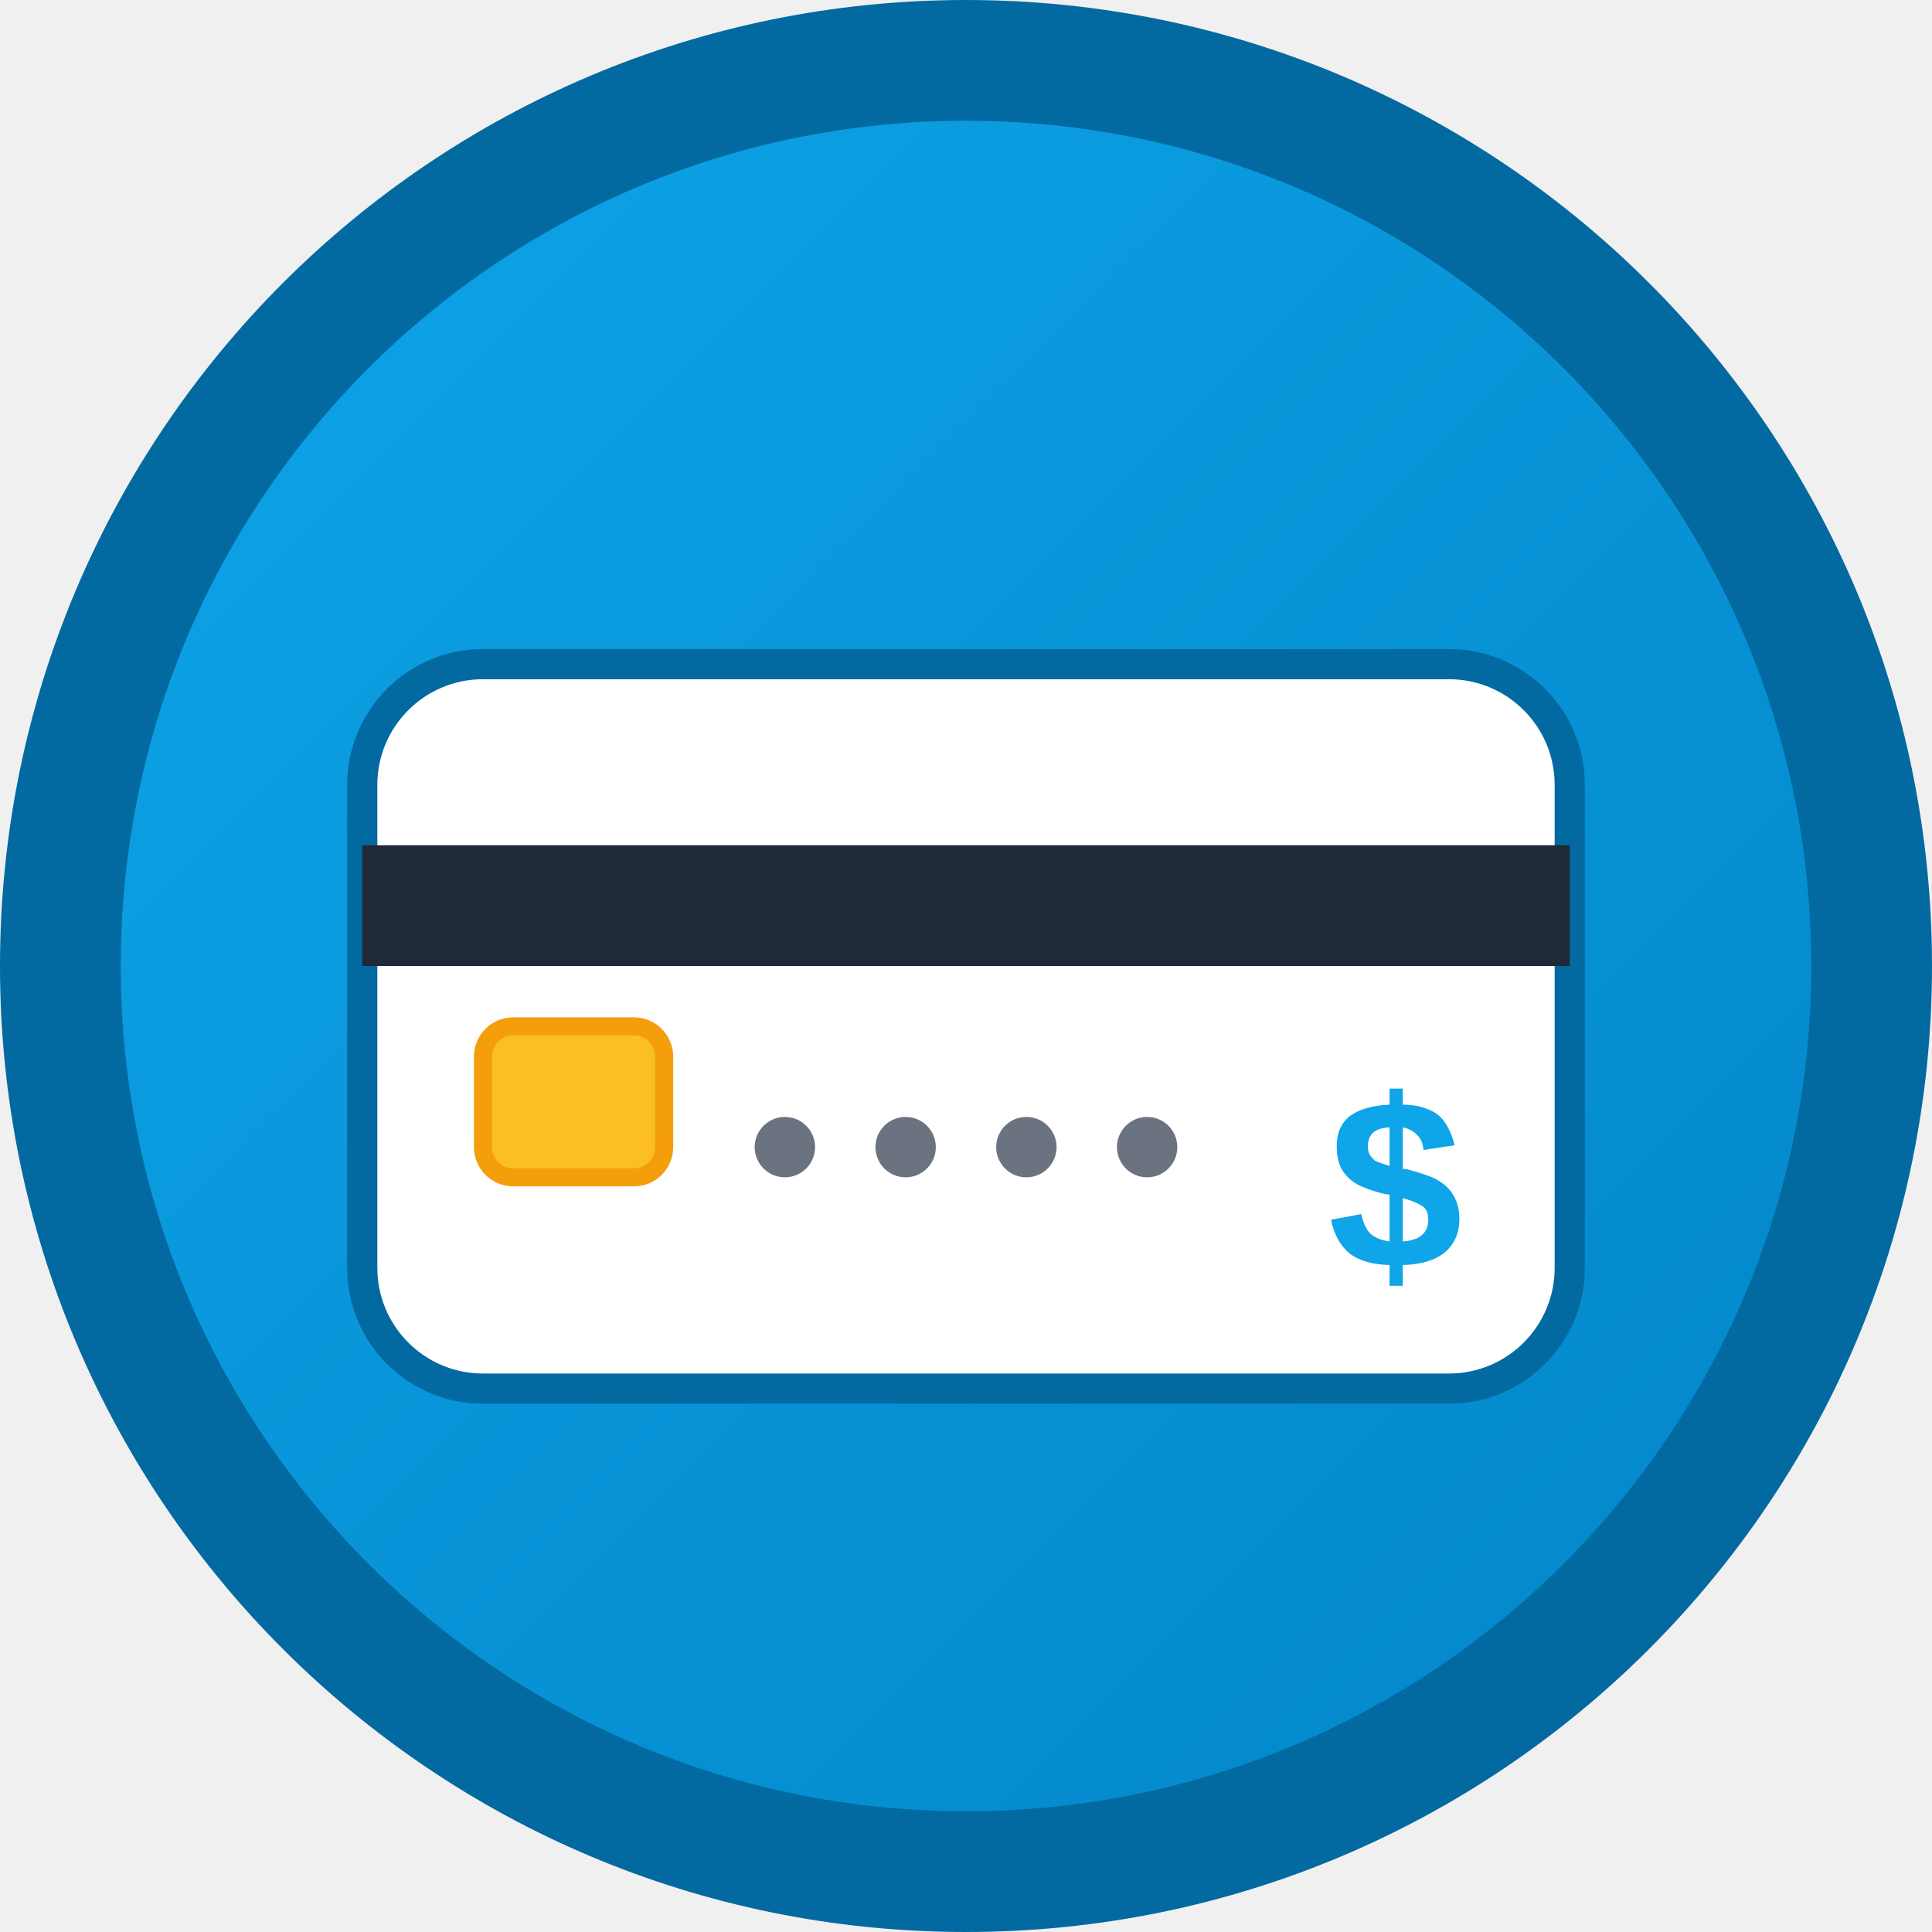
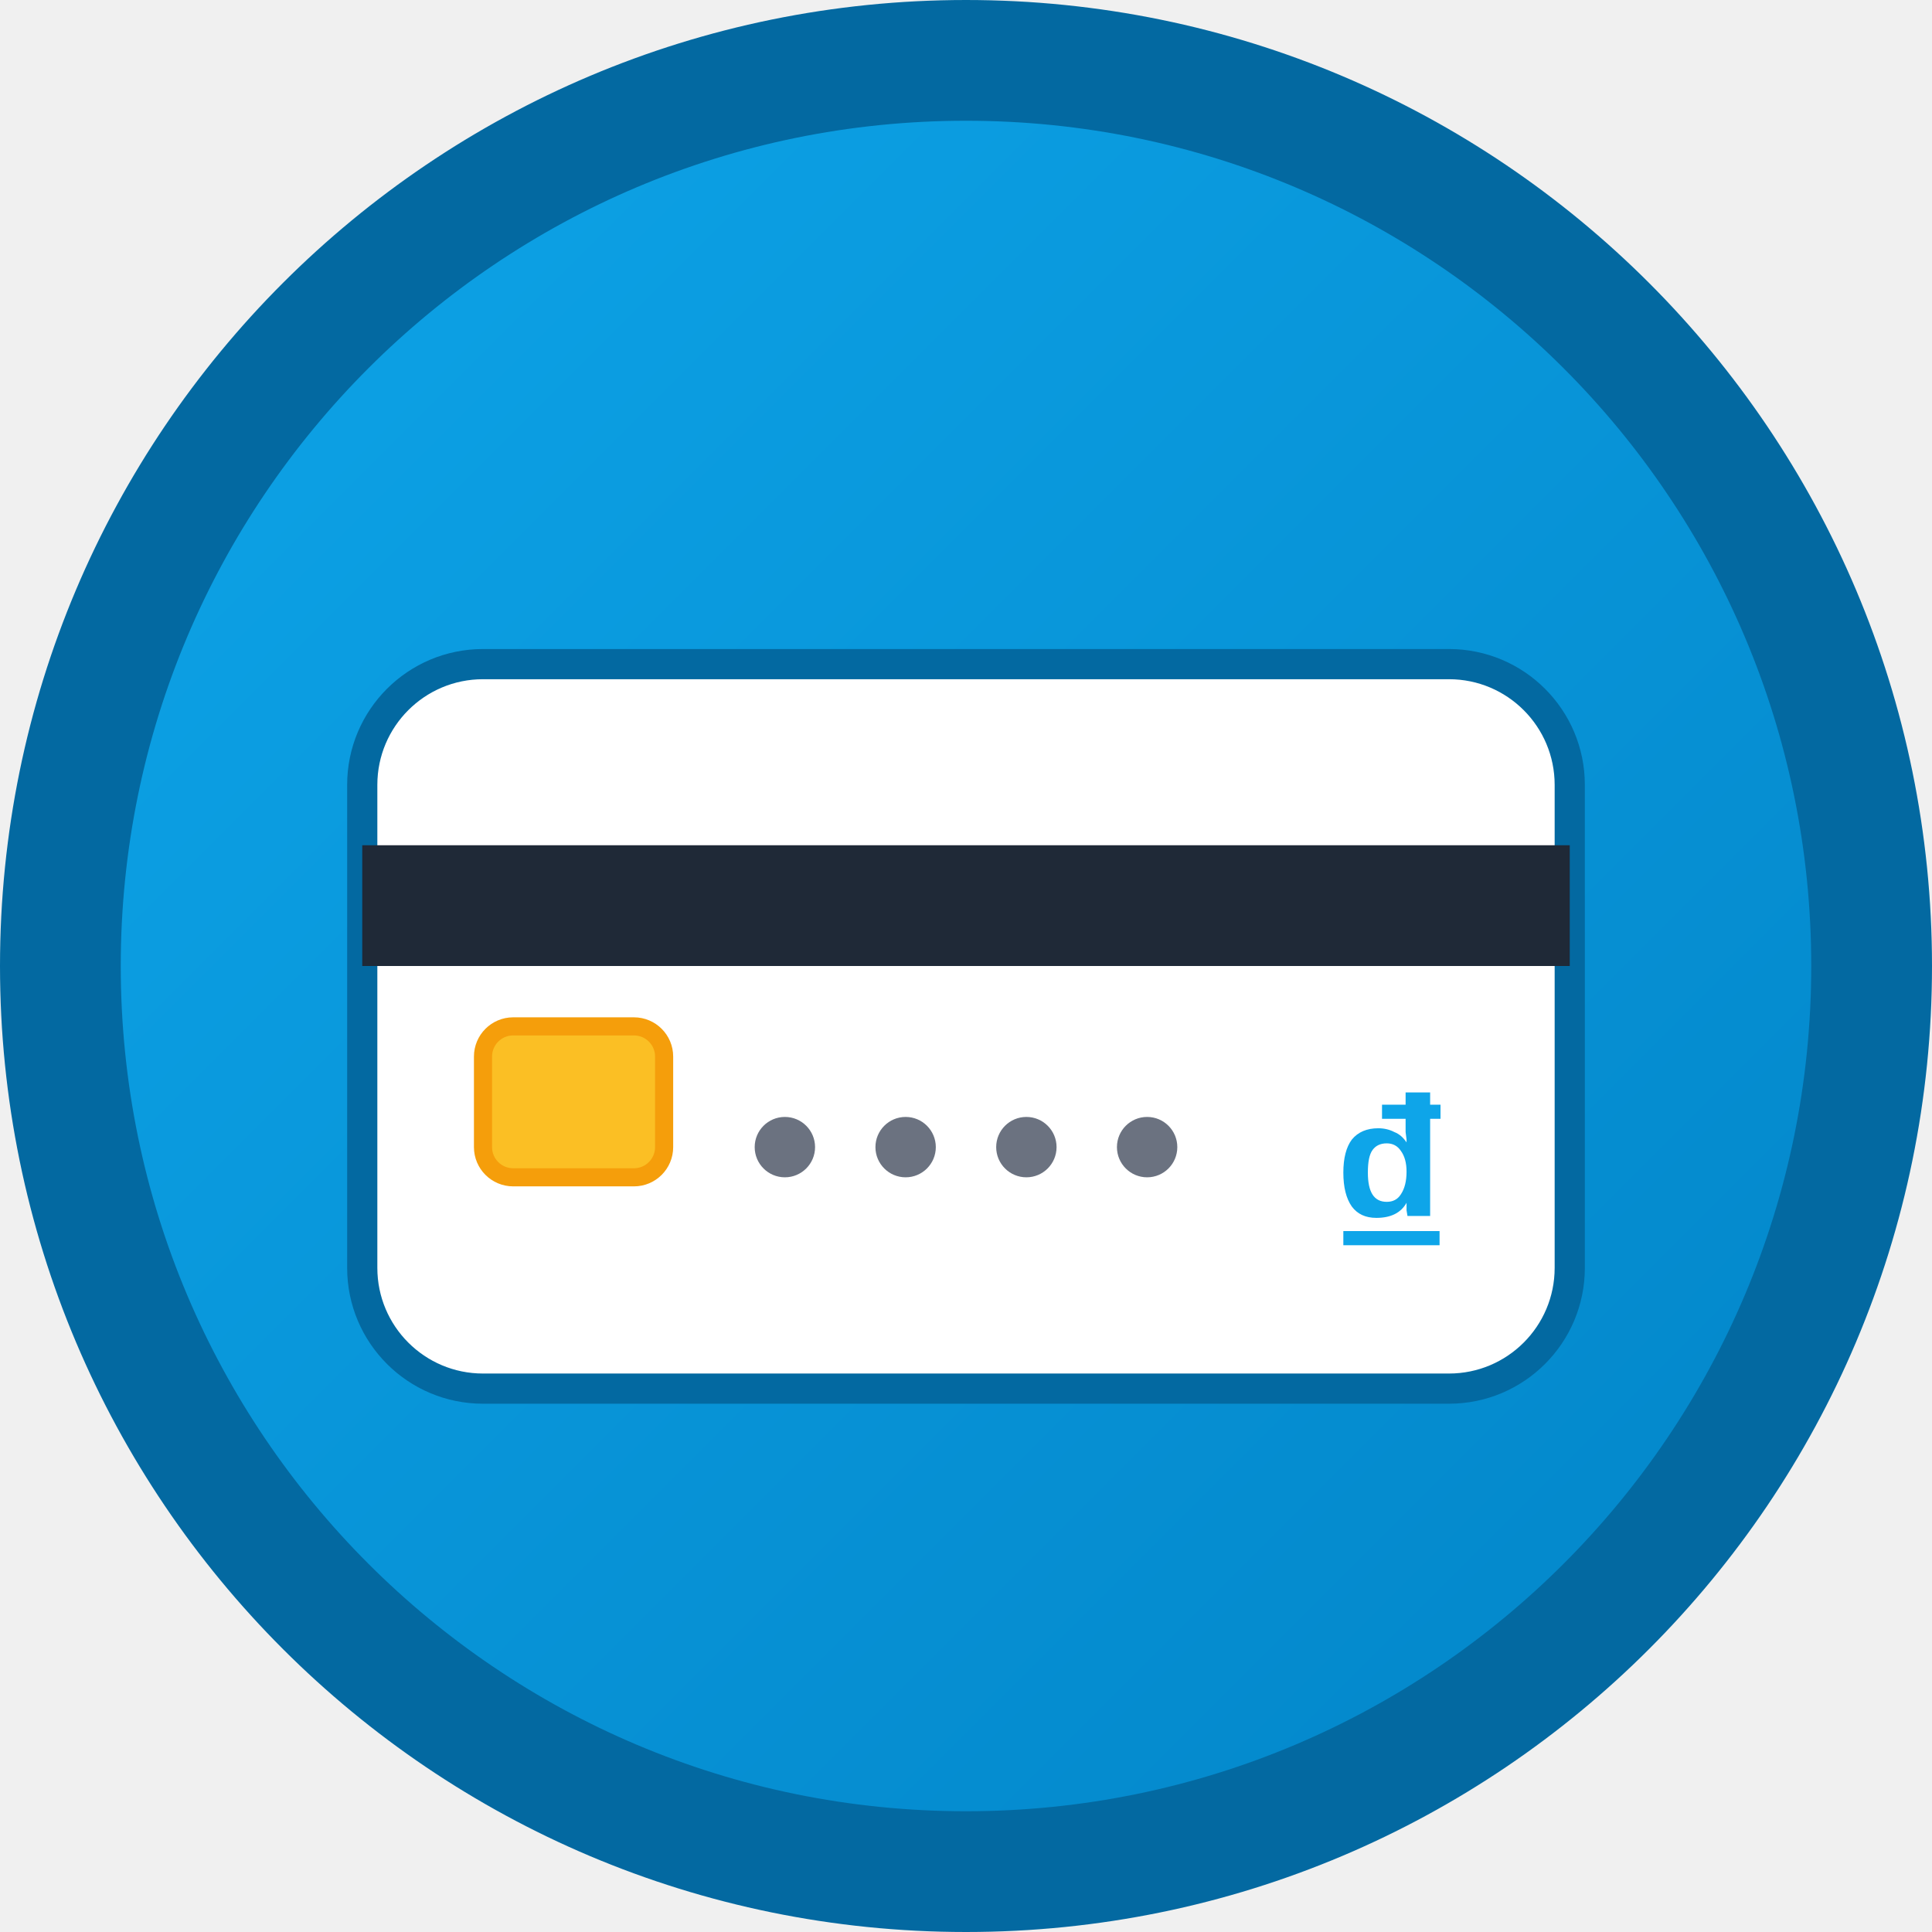
<svg xmlns="http://www.w3.org/2000/svg" viewBox="0 0 32 32" fill="none">
  <defs>
    <linearGradient id="cardGradient" x1="0%" y1="0%" x2="100%" y2="100%">
      <stop offset="0%" style="stop-color:#0ea5e9;stop-opacity:1" />
      <stop offset="100%" style="stop-color:#0284c7;stop-opacity:1" />
    </linearGradient>
  </defs>
  <circle cx="16" cy="16" r="15" fill="url(#cardGradient)" stroke="#0369a1" stroke-width="2" />
  <rect x="6" y="11" width="20" height="12" rx="2" fill="white" stroke="#0369a1" stroke-width="0.5" />
  <rect x="6" y="14" width="20" height="2" fill="#1f2937" />
  <rect x="8" y="17" width="3" height="2.5" rx="0.5" fill="#fbbf24" stroke="#f59e0b" stroke-width="0.3" />
  <circle cx="13" cy="19" r="0.5" fill="#6b7280" />
  <circle cx="15" cy="19" r="0.5" fill="#6b7280" />
  <circle cx="17" cy="19" r="0.5" fill="#6b7280" />
  <circle cx="19" cy="19" r="0.5" fill="#6b7280" />
-   <text x="22" y="21" font-family="Arial, sans-serif" font-size="4" font-weight="bold" fill="#0ea5e9">$</text>
+   <text x="22" y="21" font-family="Arial, sans-serif" font-size="4" font-weight="bold" fill="#0ea5e9">₫</text>
</svg>
